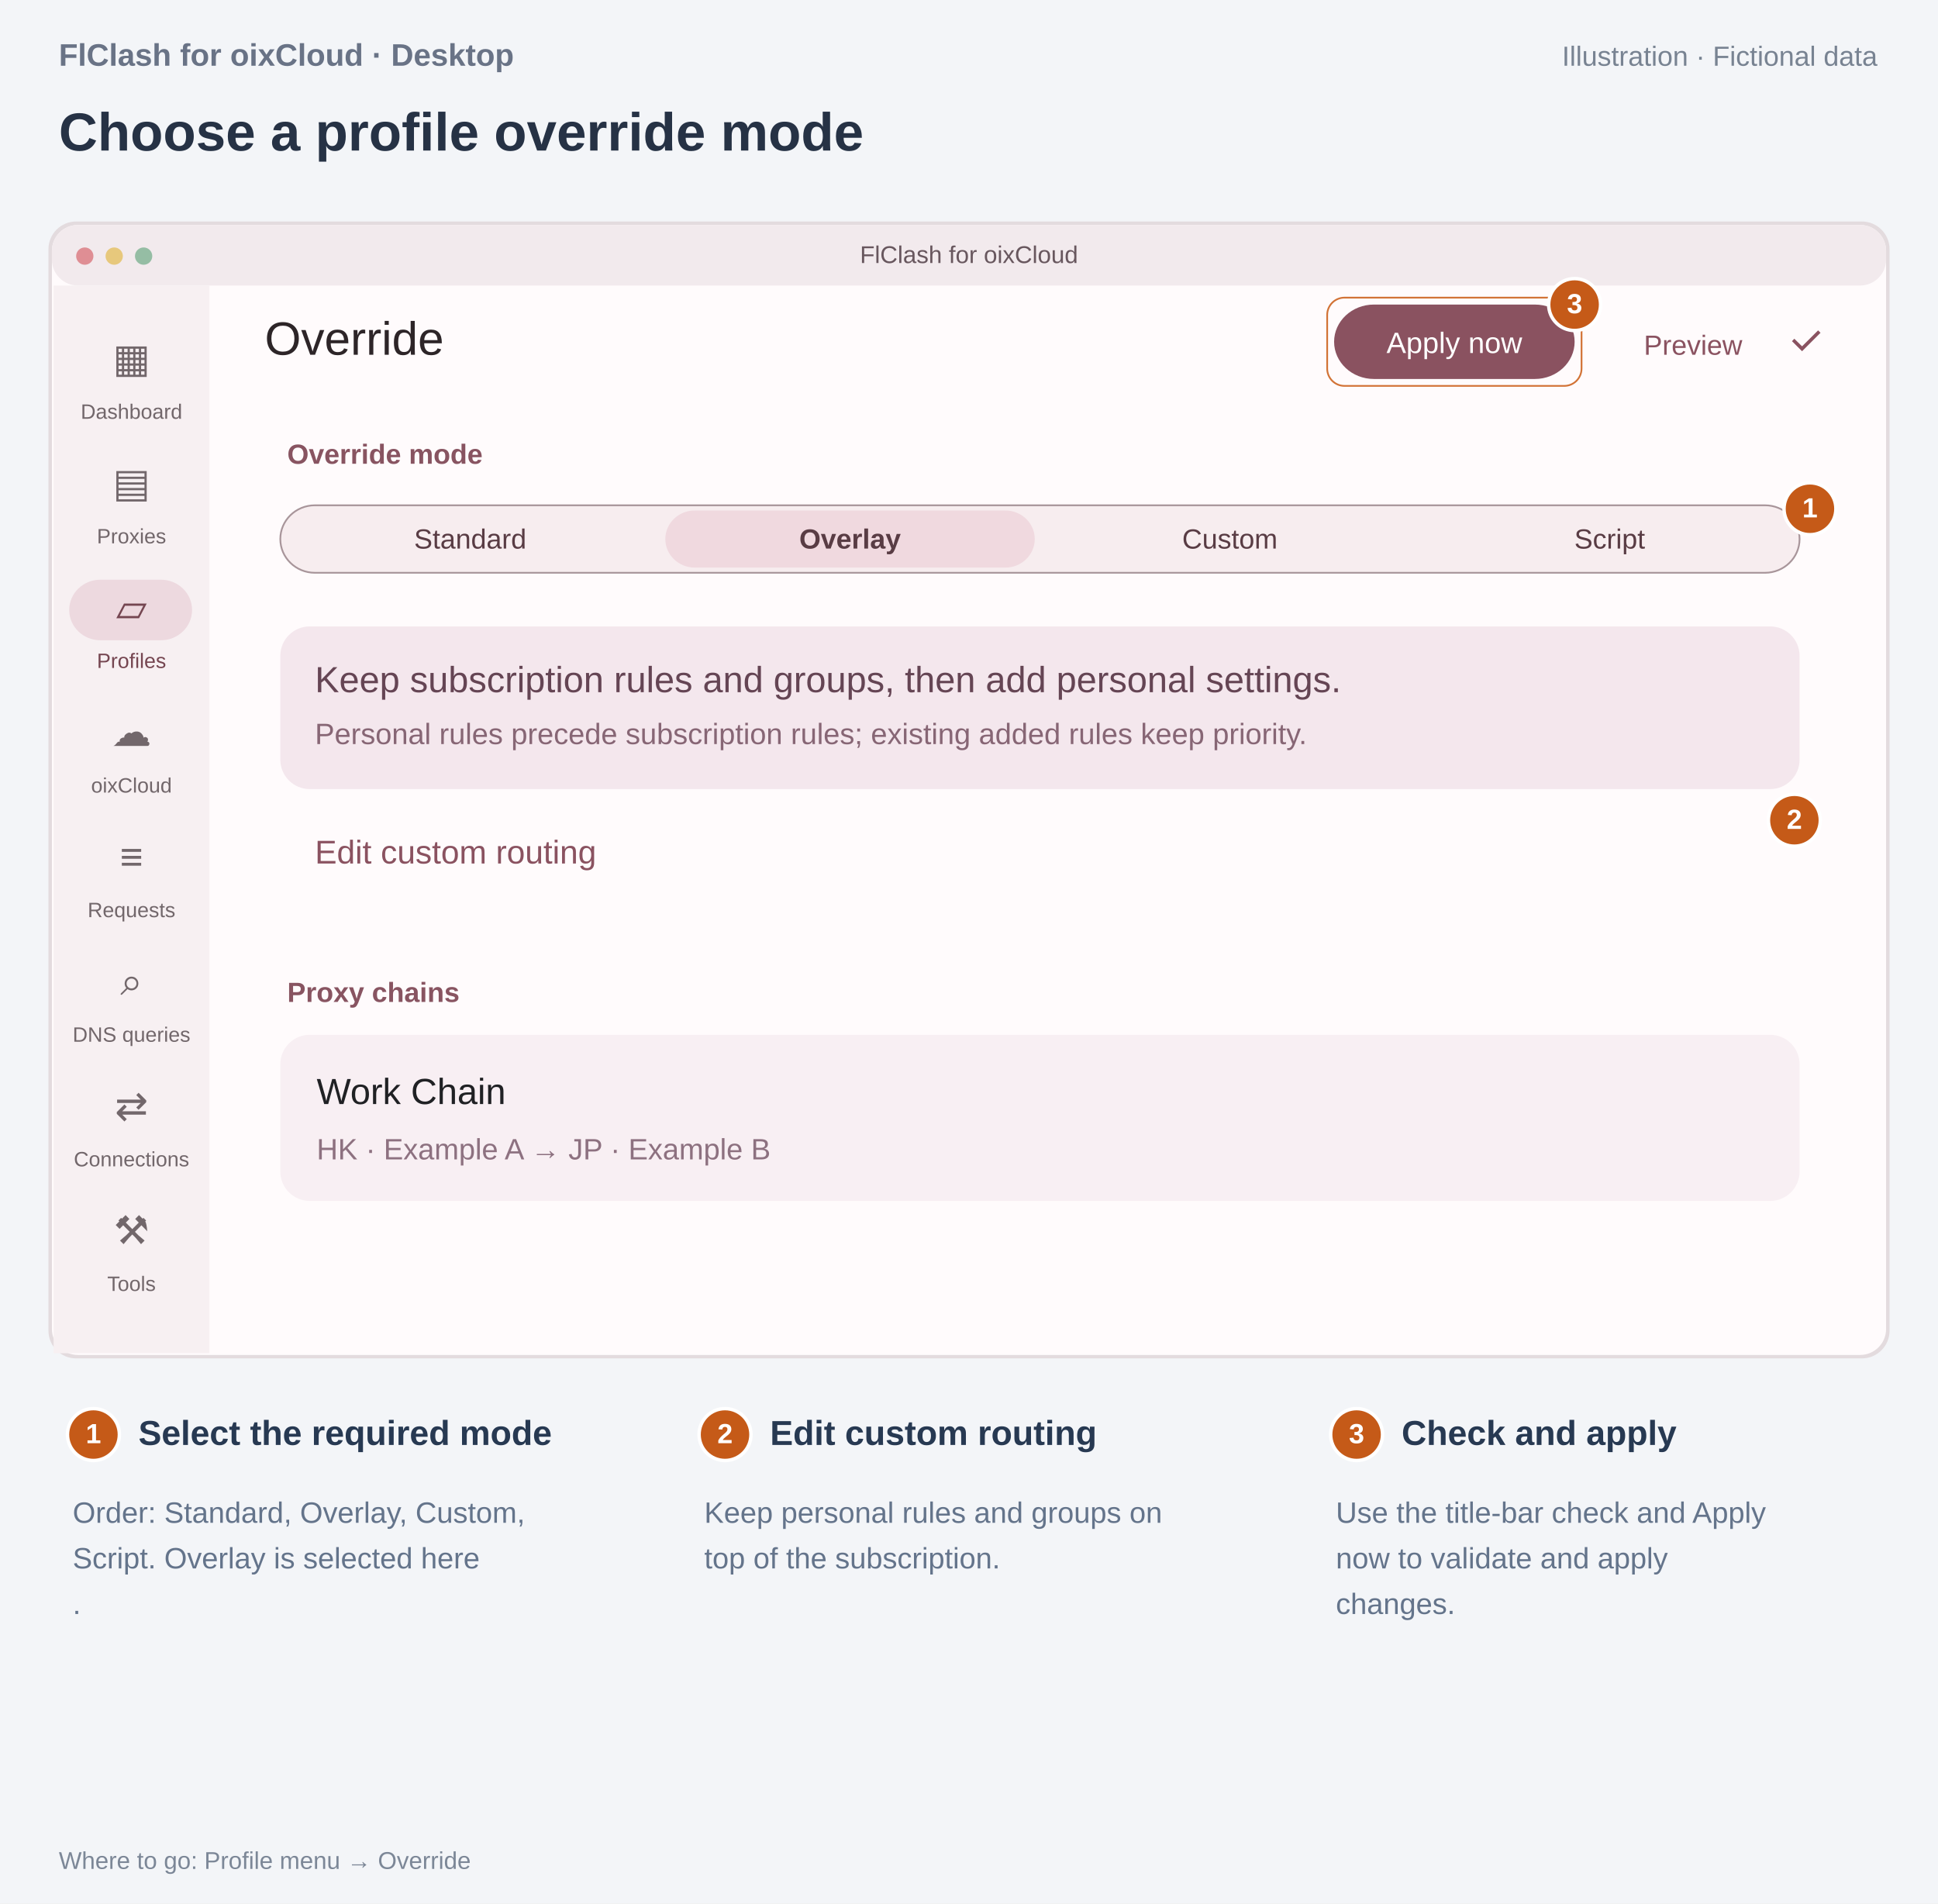
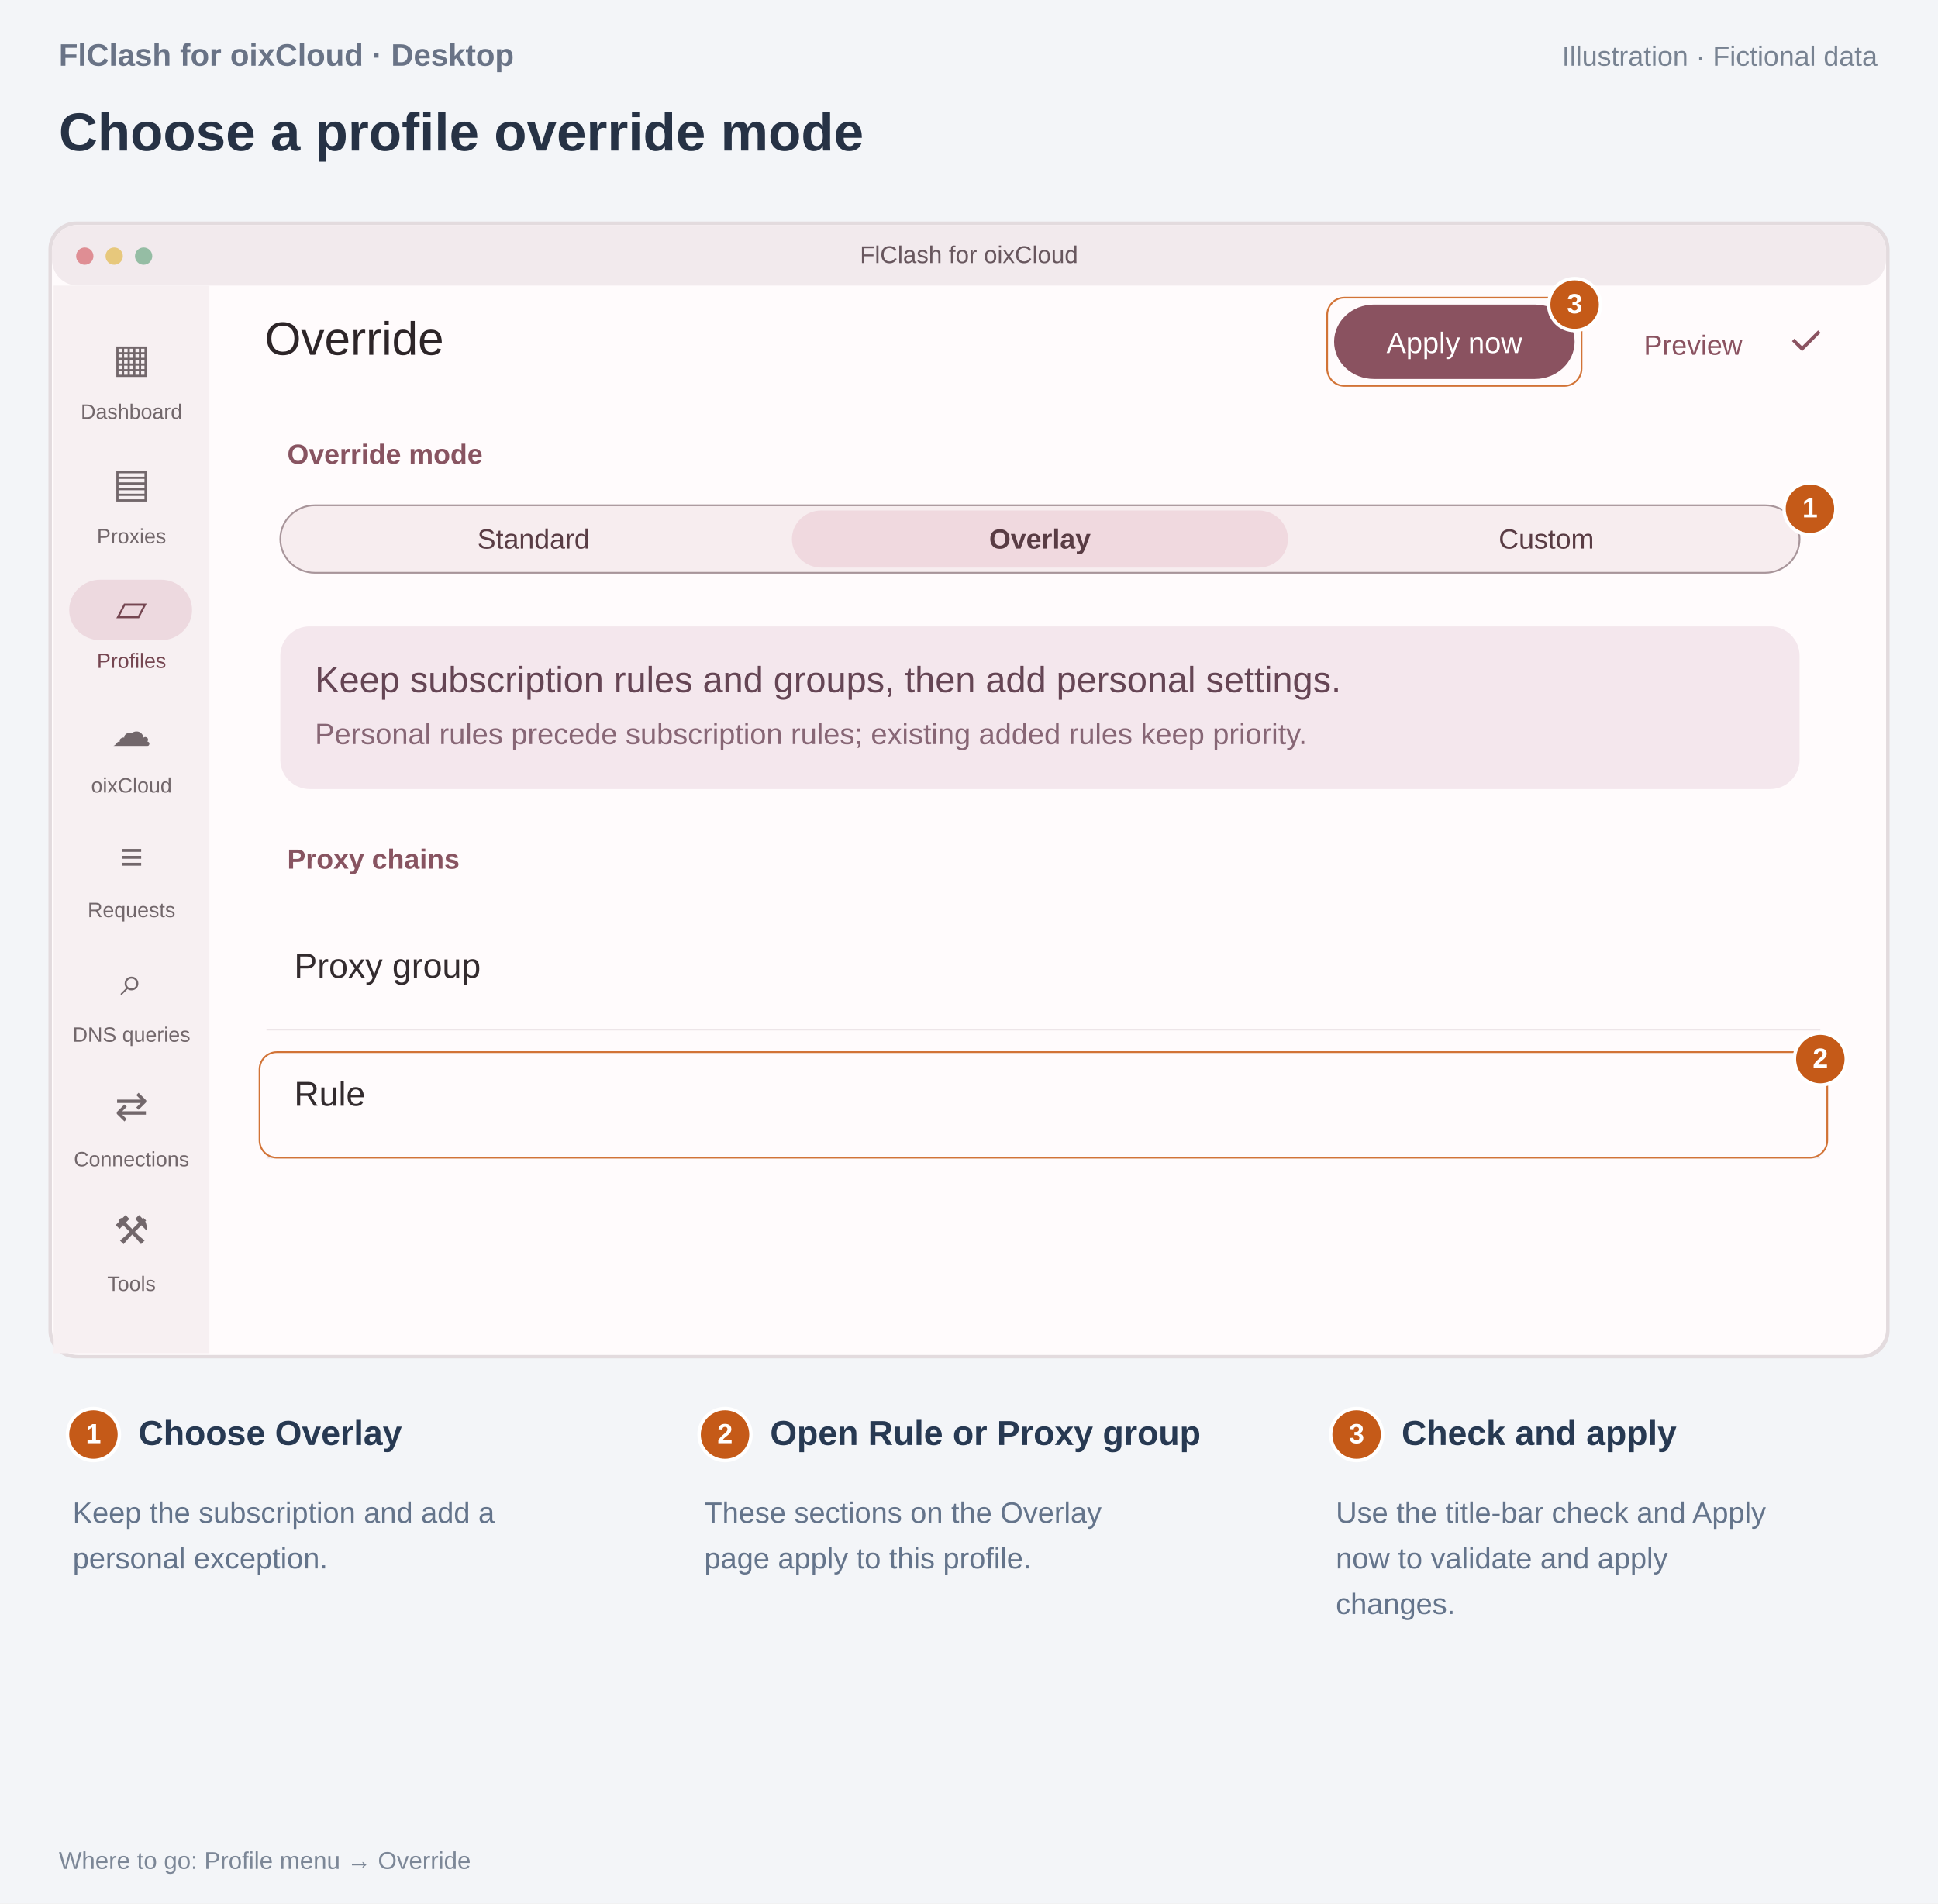
<svg xmlns="http://www.w3.org/2000/svg" width="1120" height="1100" viewBox="0 0 1120 1100" role="img" aria-labelledby="title desc">
  <g font-family="-apple-system,BlinkMacSystemFont,'PingFang SC','Segoe UI',Arial,sans-serif">
    <rect x="0" y="0" width="1120" height="1100" rx="0" fill="#f3f5f8" stroke="none" />
    <text x="34" y="38" font-size="18" fill="#697386" font-weight="600" text-anchor="start">FlClash for oixCloud · Desktop</text>
    <text x="1085" y="38" font-size="16" fill="#788392" font-weight="500" text-anchor="end">Illustration · Fictional data</text>
    <text x="34" y="87" font-size="31" fill="#263245" font-weight="700" text-anchor="start">Choose a profile override mode</text>
    <rect x="28" y="128" width="1064" height="657" rx="16" fill="#e3dbde" stroke="none" />
    <rect x="30" y="130" width="1060" height="653" rx="15" fill="#fffbfc" stroke="none" />
    <rect x="30" y="130" width="1060" height="35" rx="15" fill="#f2eaed" stroke="none" />
    <circle cx="49" cy="148" r="5" fill="#df8e94" stroke="none" stroke-width="1" />
    <circle cx="66" cy="148" r="5" fill="#e7c87c" stroke="none" stroke-width="1" />
    <circle cx="83" cy="148" r="5" fill="#95bda4" stroke="none" stroke-width="1" />
    <text x="560" y="152" font-size="14" fill="#68575e" font-weight="500" text-anchor="middle">FlClash for oixCloud</text>
    <rect x="31" y="165" width="90" height="617" rx="0" fill="#f7f0f2" stroke="none" />
    <text x="76" y="215" font-size="23" fill="#72676b" font-weight="500" text-anchor="middle">▦</text>
    <text x="76" y="242" font-size="12" fill="#72676b" font-weight="500" text-anchor="middle">Dashboard</text>
    <text x="76" y="287" font-size="23" fill="#72676b" font-weight="500" text-anchor="middle">▤</text>
    <text x="76" y="314" font-size="12" fill="#72676b" font-weight="500" text-anchor="middle">Proxies</text>
    <rect x="40" y="335" width="71" height="35" rx="18" fill="#edd9df" stroke="none" />
    <text x="76" y="359" font-size="23" fill="#754651" font-weight="500" text-anchor="middle">▱</text>
    <text x="76" y="386" font-size="12" fill="#754651" font-weight="500" text-anchor="middle">Profiles</text>
    <text x="76" y="431" font-size="23" fill="#72676b" font-weight="500" text-anchor="middle">☁</text>
    <text x="76" y="458" font-size="12" fill="#72676b" font-weight="500" text-anchor="middle">oixCloud</text>
    <text x="76" y="503" font-size="23" fill="#72676b" font-weight="500" text-anchor="middle">≡</text>
    <text x="76" y="530" font-size="12" fill="#72676b" font-weight="500" text-anchor="middle">Requests</text>
    <text x="76" y="575" font-size="23" fill="#72676b" font-weight="500" text-anchor="middle">⌕</text>
    <text x="76" y="602" font-size="12" fill="#72676b" font-weight="500" text-anchor="middle">DNS queries</text>
    <text x="76" y="647" font-size="23" fill="#72676b" font-weight="500" text-anchor="middle">⇄</text>
    <text x="76" y="674" font-size="12" fill="#72676b" font-weight="500" text-anchor="middle">Connections</text>
    <text x="76" y="719" font-size="23" fill="#72676b" font-weight="500" text-anchor="middle">⚒</text>
    <text x="76" y="746" font-size="12" fill="#72676b" font-weight="500" text-anchor="middle">Tools</text>
    <text x="153" y="205" font-size="27" fill="#2d2528" font-weight="500" text-anchor="start">Override</text>
    <rect x="771" y="176" width="139" height="43" rx="23" fill="#8a5260" stroke="none" />
    <text x="840.5" y="204" font-size="17" fill="#fff" font-weight="500" text-anchor="middle">Apply now</text>
    <rect x="767" y="172" width="147" height="51" rx="10" fill="none" stroke="#d27336" />
    <circle cx="910" cy="176" r="15" fill="#c55a18" stroke="#fff" stroke-width="2" />
    <text x="910" y="181" font-size="16" fill="#fff" font-weight="700" text-anchor="middle">3</text>
    <text x="950" y="205" font-size="16" fill="#8a5260" font-weight="400" text-anchor="start">Preview</text>
    <text x="1033" y="205" font-size="24" fill="#8a5260" font-weight="400" text-anchor="start">✓</text>
    <text x="166" y="268" font-size="16" fill="#885461" font-weight="600" text-anchor="start">Override mode</text>
    <rect x="162" y="292" width="878" height="39" rx="20" fill="#f7edef" stroke="#a8959a" />
-     <text x="271.75" y="317" font-size="16" fill="#593c44" font-weight="400" text-anchor="middle">Standard</text>
-     <rect x="384.5" y="295" width="213.5" height="33" rx="17" fill="#f0d9df" stroke="none" />
-     <text x="491.25" y="317" font-size="16" fill="#593c44" font-weight="600" text-anchor="middle">Overlay</text>
-     <text x="710.75" y="317" font-size="16" fill="#593c44" font-weight="400" text-anchor="middle">Custom</text>
-     <text x="930.25" y="317" font-size="16" fill="#593c44" font-weight="400" text-anchor="middle">Script</text>
+     <text x="308.333" y="317" font-size="16" fill="#593c44" font-weight="400" text-anchor="middle">Standard</text>
+     <rect x="457.667" y="295" width="286.667" height="33" rx="17" fill="#f0d9df" stroke="none" />
+     <text x="601" y="317" font-size="16" fill="#593c44" font-weight="600" text-anchor="middle">Overlay</text>
+     <text x="893.667" y="317" font-size="16" fill="#593c44" font-weight="400" text-anchor="middle">Custom</text>
    <circle cx="1046" cy="294" r="15" fill="#c55a18" stroke="#fff" stroke-width="2" />
    <text x="1046" y="299" font-size="16" fill="#fff" font-weight="700" text-anchor="middle">1</text>
    <rect x="162" y="362" width="878" height="94" rx="17" fill="#f4e7ed" stroke="none" />
    <text x="182" y="400" font-size="21" fill="#654554" font-weight="400" text-anchor="start">Keep subscription rules and groups, then add personal settings.</text>
    <text x="182" y="430" font-size="17" fill="#876675" font-weight="400" text-anchor="start">Personal rules precede subscription rules; existing added rules keep priority.</text>
-     <text x="182" y="499" font-size="19" fill="#8a5260" font-weight="400" text-anchor="start">Edit custom routing</text>
-     <circle cx="1037" cy="474" r="15" fill="#c55a18" stroke="#fff" stroke-width="2" />
-     <text x="1037" y="479" font-size="16" fill="#fff" font-weight="700" text-anchor="middle">2</text>
-     <text x="166" y="579" font-size="16" fill="#885461" font-weight="600" text-anchor="start">Proxy chains</text>
-     <rect x="162" y="598" width="878" height="96" rx="17" fill="#f8eff3" stroke="none" />
-     <text x="183" y="638" font-size="21" fill="#202124" font-weight="400" text-anchor="start">Work Chain</text>
-     <text x="183" y="670" font-size="17" fill="#8d7180" font-weight="400" text-anchor="start">HK · Example A  →  JP · Example B</text>
+     <text x="166" y="502" font-size="16" fill="#885461" font-weight="600" text-anchor="start">Proxy chains</text>
+     <text x="170" y="565" font-size="20" fill="#332b2e" font-weight="400" text-anchor="start">Proxy group</text>
+     <path d="M154 595H1052" stroke="#ede5e8" stroke-width="1" />
+     <text x="170" y="639" font-size="20" fill="#332b2e" font-weight="400" text-anchor="start">Rule</text>
+     <path d="M154 669H1052" stroke="#ede5e8" stroke-width="1" />
+     <rect x="150" y="608" width="906" height="61" rx="10" fill="none" stroke="#d27336" />
+     <circle cx="1052" cy="612" r="15" fill="#c55a18" stroke="#fff" stroke-width="2" />
+     <text x="1052" y="617" font-size="16" fill="#fff" font-weight="700" text-anchor="middle">2</text>
    <circle cx="54" cy="829" r="15" fill="#c55a18" stroke="#fff" stroke-width="2" />
    <text x="54" y="834" font-size="16" fill="#fff" font-weight="700" text-anchor="middle">1</text>
-     <text x="80" y="835" font-size="20" fill="#273952" font-weight="600" text-anchor="start">Select the required mode</text>
-     <text x="42" y="880" font-size="17" fill="#64748b" font-weight="400" text-anchor="start">Order: Standard, Overlay, Custom,</text>
-     <text x="42" y="906.35" font-size="17" fill="#64748b" font-weight="400" text-anchor="start"> Script. Overlay is selected here</text>
-     <text x="42" y="932.7" font-size="17" fill="#64748b" font-weight="400" text-anchor="start">.</text>
+     <text x="80" y="835" font-size="20" fill="#273952" font-weight="600" text-anchor="start">Choose Overlay</text>
+     <text x="42" y="880" font-size="17" fill="#64748b" font-weight="400" text-anchor="start">Keep the subscription and add a</text>
+     <text x="42" y="906.35" font-size="17" fill="#64748b" font-weight="400" text-anchor="start">personal exception.</text>
    <circle cx="419" cy="829" r="15" fill="#c55a18" stroke="#fff" stroke-width="2" />
    <text x="419" y="834" font-size="16" fill="#fff" font-weight="700" text-anchor="middle">2</text>
-     <text x="445" y="835" font-size="20" fill="#273952" font-weight="600" text-anchor="start">Edit custom routing</text>
-     <text x="407" y="880" font-size="17" fill="#64748b" font-weight="400" text-anchor="start">Keep personal rules and groups on</text>
-     <text x="407" y="906.35" font-size="17" fill="#64748b" font-weight="400" text-anchor="start"> top of the subscription.</text>
+     <text x="445" y="835" font-size="20" fill="#273952" font-weight="600" text-anchor="start">Open Rule or Proxy group</text>
+     <text x="407" y="880" font-size="17" fill="#64748b" font-weight="400" text-anchor="start">These sections on the Overlay</text>
+     <text x="407" y="906.35" font-size="17" fill="#64748b" font-weight="400" text-anchor="start">page apply to this profile.</text>
    <circle cx="784" cy="829" r="15" fill="#c55a18" stroke="#fff" stroke-width="2" />
    <text x="784" y="834" font-size="16" fill="#fff" font-weight="700" text-anchor="middle">3</text>
    <text x="810" y="835" font-size="20" fill="#273952" font-weight="600" text-anchor="start">Check and apply</text>
    <text x="772" y="880" font-size="17" fill="#64748b" font-weight="400" text-anchor="start">Use the title-bar check and Apply</text>
    <text x="772" y="906.35" font-size="17" fill="#64748b" font-weight="400" text-anchor="start"> now to validate and apply</text>
    <text x="772" y="932.7" font-size="17" fill="#64748b" font-weight="400" text-anchor="start">changes.</text>
    <text x="34" y="1080" font-size="14" fill="#7c8797" font-weight="400" text-anchor="start">Where to go: Profile menu → Override</text>
  </g>
</svg>
